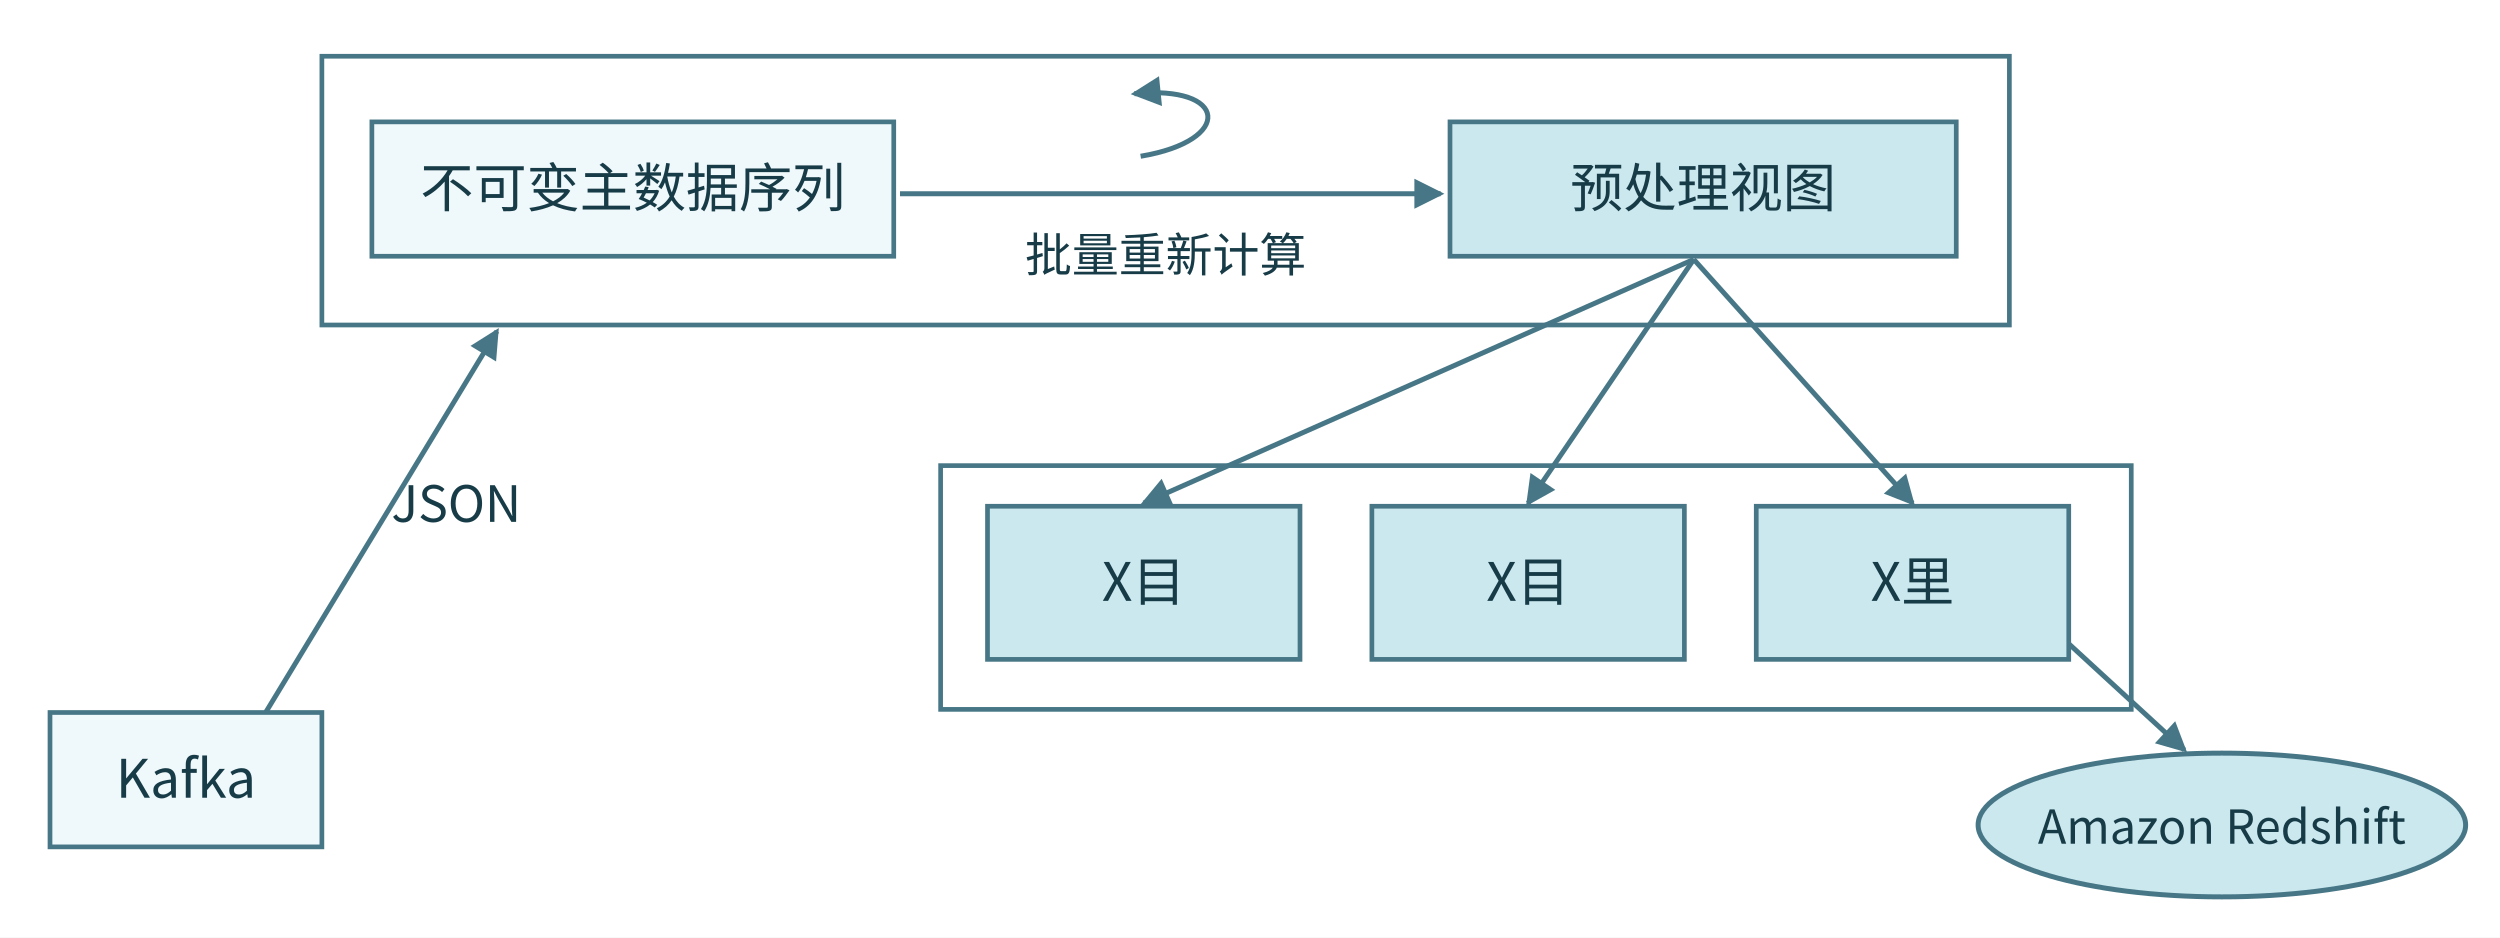
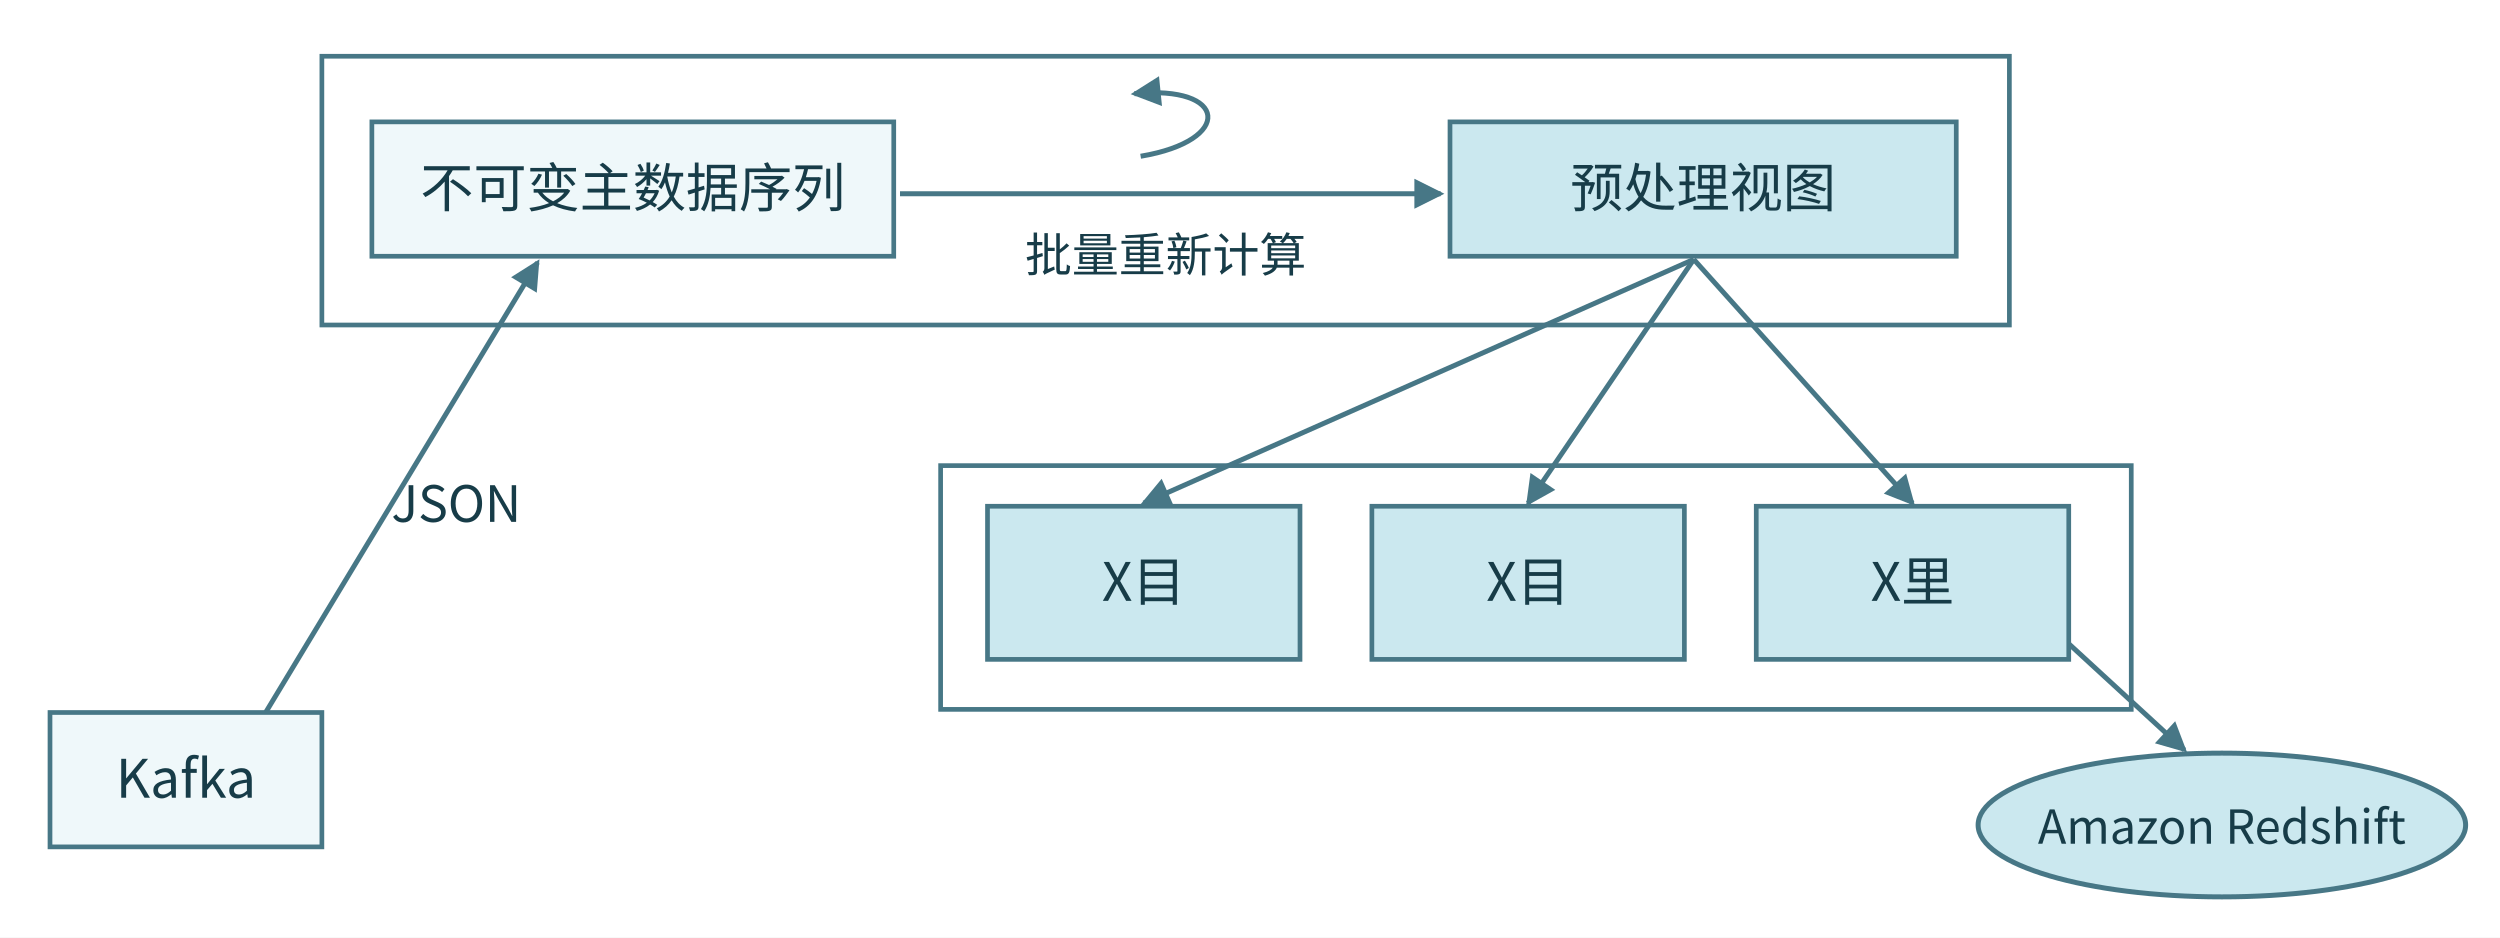
<svg xmlns="http://www.w3.org/2000/svg" width="800" height="300" viewBox="0 0 800 300" role="img" aria-labelledby="title">
  <defs>
    <marker id="a" viewBox="0 0 8 8" refX="7" refY="4" markerWidth="6" markerHeight="6" orient="auto-start-reverse">
      <path d="M0 0 8 4 0 8Z" fill="#477786" />
    </marker>
  </defs>
  <rect width="800" height="300" fill="white" />
  <rect x="103" y="18" width="540" height="86" fill="white" stroke="#477786" stroke-width="1.5" />
  <rect x="119" y="39" width="167" height="43" fill="#eff8fa" stroke="#477786" stroke-width="1.5" />
  <text x="202.5" y="66.28" text-anchor="middle" font-family="Noto Sans CJK SC, sans-serif" font-size="17" fill="#173c48">不可变主数据序列</text>
  <rect x="464" y="39" width="162" height="43" fill="#cbe8ef" stroke="#477786" stroke-width="1.5" />
  <text x="545.0" y="66.28" text-anchor="middle" font-family="Noto Sans CJK SC, sans-serif" font-size="17" fill="#173c48">预处理视图</text>
  <line x1="288" y1="62" x2="461" y2="62" stroke="#477786" stroke-width="1.6" marker-end="url(#a)" />
  <text x="373" y="87" text-anchor="middle" font-family="Noto Sans CJK SC, sans-serif" font-size="15" fill="#173c48">批量重新计算</text>
  <path d="M365 50 C395 45 393 27 363 30" fill="none" stroke="#477786" stroke-width="1.6" marker-end="url(#a)" />
  <rect x="16" y="228" width="87" height="43" fill="#eff8fa" stroke="#477786" stroke-width="1.5" />
  <text x="59.5" y="255.28" text-anchor="middle" font-family="Noto Sans CJK SC, sans-serif" font-size="17" fill="#173c48">Kafka</text>
-   <line x1="85" y1="228" x2="159" y2="106" stroke="#477786" stroke-width="1.6" marker-end="url(#a)" />
+   <line x1="85" y1="228" x2="172" y2="84" stroke="#477786" stroke-width="1.6" marker-end="url(#a)" />
  <text x="146" y="167" text-anchor="middle" font-family="Noto Sans CJK SC, sans-serif" font-size="16" fill="#173c48">JSON</text>
  <rect x="301" y="149" width="381" height="78" fill="white" stroke="#477786" stroke-width="1.5" />
  <line x1="542" y1="83" x2="366" y2="161" stroke="#477786" stroke-width="1.6" marker-end="url(#a)" />
  <rect x="316" y="162" width="100" height="49" fill="#cbe8ef" stroke="#477786" stroke-width="1.5" />
  <text x="366.0" y="192.28" text-anchor="middle" font-family="Noto Sans CJK SC, sans-serif" font-size="17" fill="#173c48">X目</text>
  <line x1="542" y1="83" x2="489" y2="161" stroke="#477786" stroke-width="1.6" marker-end="url(#a)" />
  <rect x="439" y="162" width="100" height="49" fill="#cbe8ef" stroke="#477786" stroke-width="1.5" />
  <text x="489.0" y="192.28" text-anchor="middle" font-family="Noto Sans CJK SC, sans-serif" font-size="17" fill="#173c48">X目</text>
  <line x1="542" y1="83" x2="612" y2="161" stroke="#477786" stroke-width="1.6" marker-end="url(#a)" />
  <rect x="562" y="162" width="100" height="49" fill="#cbe8ef" stroke="#477786" stroke-width="1.5" />
  <text x="612.0" y="192.28" text-anchor="middle" font-family="Noto Sans CJK SC, sans-serif" font-size="17" fill="#173c48">X里</text>
  <line x1="662" y1="206" x2="699" y2="240" stroke="#477786" stroke-width="1.6" marker-end="url(#a)" />
  <ellipse cx="711" cy="264" rx="78" ry="23" fill="#cbe8ef" stroke="#477786" stroke-width="1.6" />
  <text x="711" y="270" text-anchor="middle" font-family="Noto Sans CJK SC, sans-serif" font-size="15" fill="#173c48">Amazon Redshift</text>
</svg>
